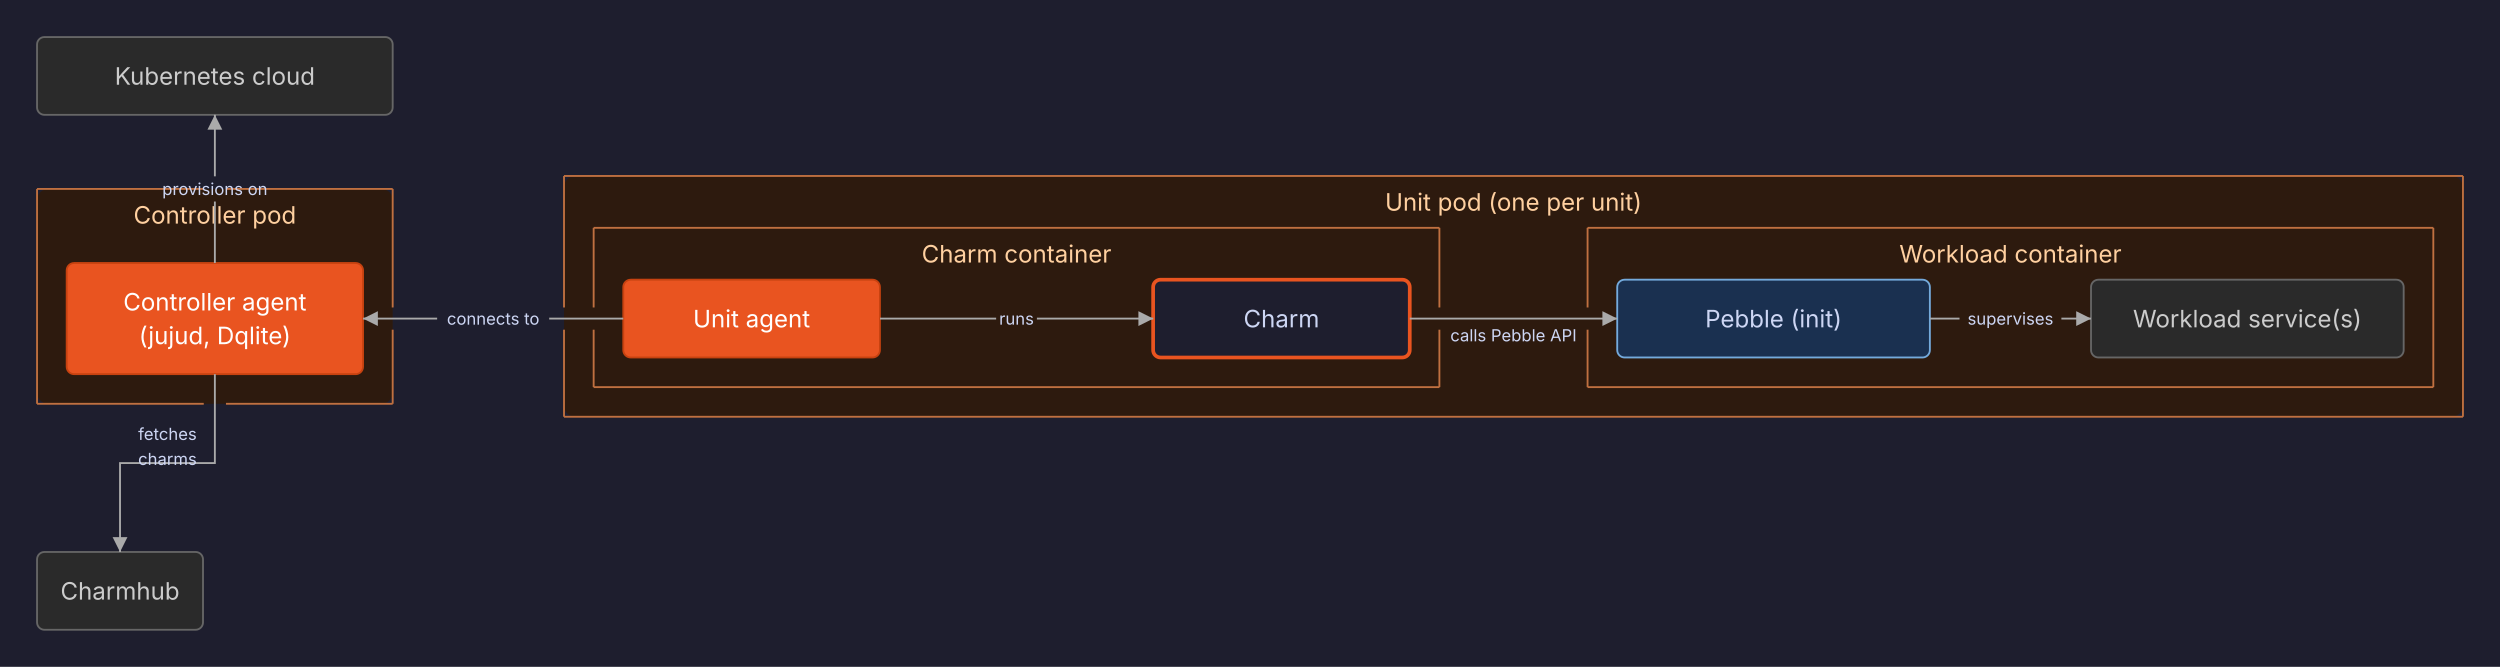
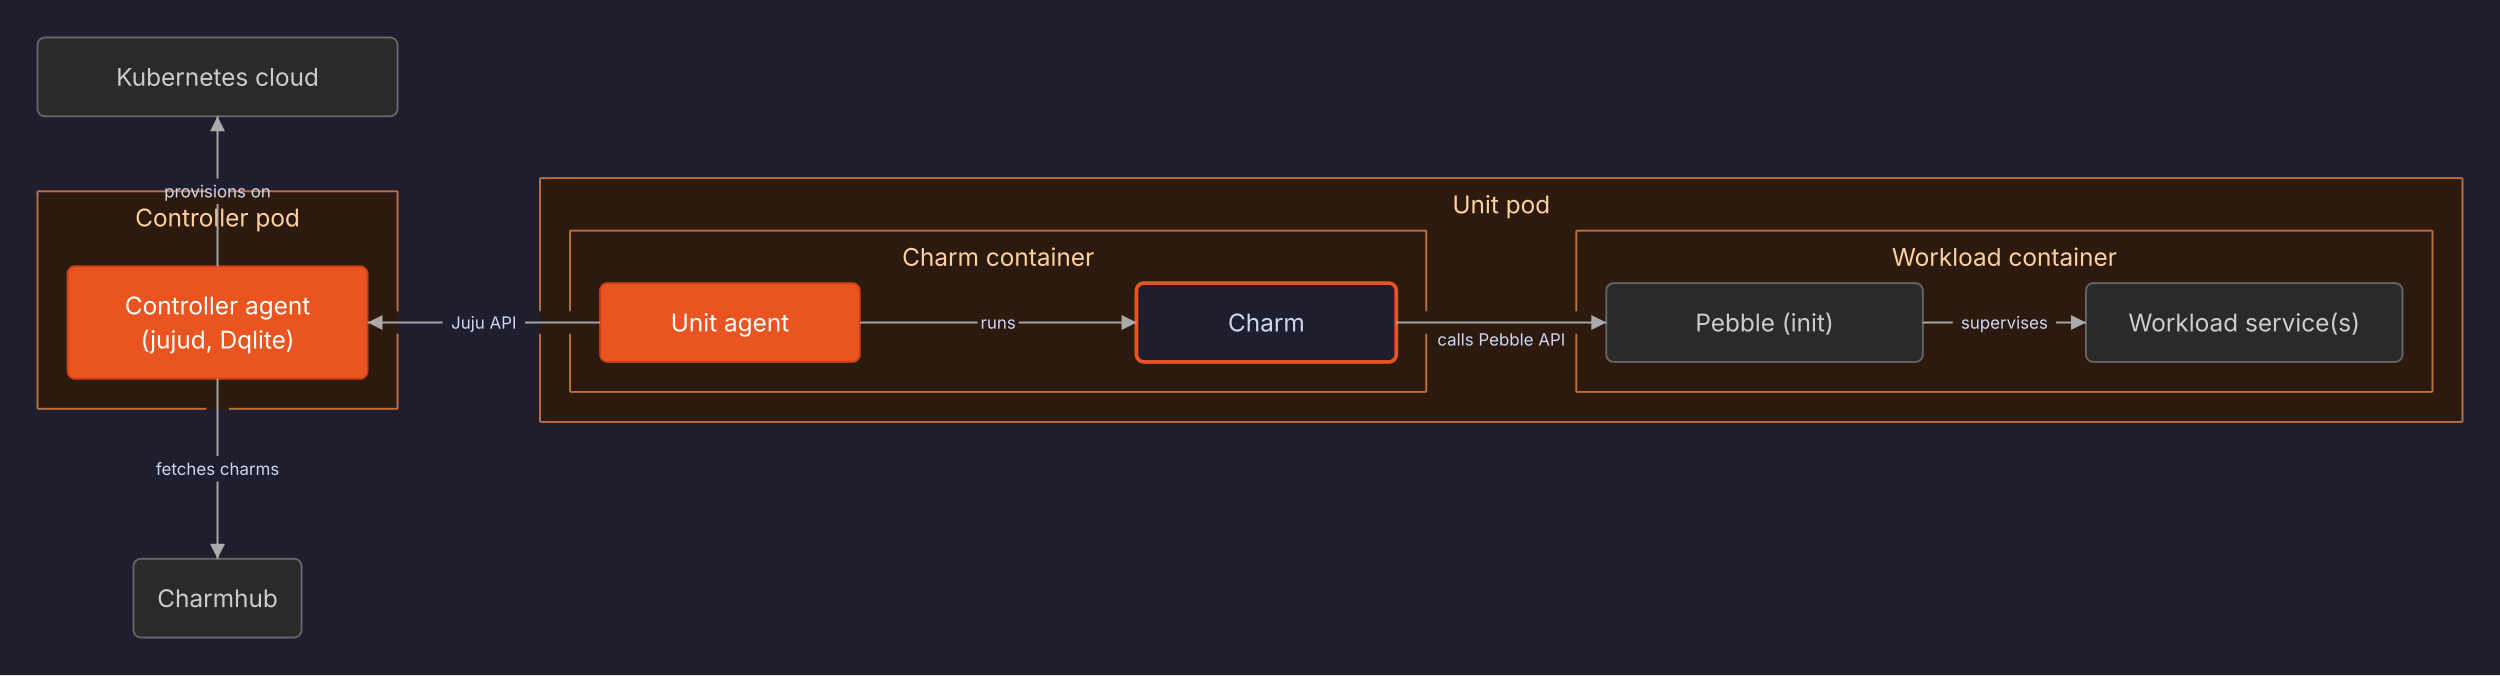
- <svg xmlns="http://www.w3.org/2000/svg" width="1349.7" height="360.0" viewBox="0 0 1349.7 360.0">
+ <svg xmlns="http://www.w3.org/2000/svg" width="1333.2" height="360.0" viewBox="0 0 1333.2 360.0">
  <defs>
    <marker markerWidth="8" markerHeight="8" viewBox="0 0 8 8" orient="auto" id="arrow" refX="8" refY="4.0">
      <path d="M0,0 L8,4.0 L0,8 Z" fill="#AAAAAA" />
    </marker>
  </defs>
-   <rect x="0" y="0" width="1349.7" height="360.0" fill="#1E1E2E" />
+   <rect x="0" y="0" width="1333.2" height="360.0" fill="#1E1E2E" />
  <g id="ggarch-nodes">
    <rect x="20.0" y="102.0" width="192.0" height="116.0" fill="#2D1A0E" stroke="none" rx="6" ry="6" />
    <path d="M20.0,102.0 L110.0,102.0" stroke="#C07040" stroke-width="1" fill="none" />
    <path d="M122.0,102.0 L212.0,102.0" stroke="#C07040" stroke-width="1" fill="none" />
    <path d="M20.0,218.0 L110.0,218.0" stroke="#C07040" stroke-width="1" fill="none" />
    <path d="M122.0,218.0 L212.0,218.0" stroke="#C07040" stroke-width="1" fill="none" />
    <path d="M20.0,102.0 L20.0,218.0" stroke="#C07040" stroke-width="1" fill="none" />
    <path d="M212.0,102.0 L212.0,166.0" stroke="#C07040" stroke-width="1" fill="none" />
    <path d="M212.0,178.0 L212.0,218.0" stroke="#C07040" stroke-width="1" fill="none" />
    <text x="116.0" y="116.0" font-size="13" font-family="'Ubuntu Sans', Ubuntu, system-ui, -apple-system, sans-serif" fill="#FFD0A0" text-anchor="middle" dominant-baseline="central">Controller pod</text>
    <rect x="36.0" y="142.0" width="160.0" height="60.0" fill="#E95420" stroke="#C74210" stroke-width="1" rx="4" ry="4" />
    <text x="116.0" y="162.9" font-size="13" font-family="'Ubuntu Sans', Ubuntu, system-ui, -apple-system, sans-serif" fill="#FFFFFF" text-anchor="middle" dominant-baseline="central">Controller agent</text>
    <text x="116.0" y="181.1" font-size="13" font-family="'Ubuntu Sans', Ubuntu, system-ui, -apple-system, sans-serif" fill="#FFFFFF" text-anchor="middle" dominant-baseline="central">(jujud, Dqlite)</text>
-     <rect x="304.5" y="95.0" width="1025.2" height="130.0" fill="#2D1A0E" stroke="none" rx="6" ry="6" />
-     <path d="M304.5,95.0 L1329.7,95.0" stroke="#C07040" stroke-width="1" fill="none" />
-     <path d="M304.5,225.0 L1329.7,225.0" stroke="#C07040" stroke-width="1" fill="none" />
-     <path d="M304.5,95.0 L304.5,166.0" stroke="#C07040" stroke-width="1" fill="none" />
-     <path d="M304.5,178.0 L304.5,225.0" stroke="#C07040" stroke-width="1" fill="none" />
-     <path d="M1329.7,95.0 L1329.7,225.0" stroke="#C07040" stroke-width="1" fill="none" />
-     <text x="817.1" y="109.0" font-size="13" font-family="'Ubuntu Sans', Ubuntu, system-ui, -apple-system, sans-serif" fill="#FFD0A0" text-anchor="middle" dominant-baseline="central">Unit pod (one per unit)</text>
-     <rect x="320.5" y="123.0" width="456.6" height="86.0" fill="#2D1A0E" stroke="none" rx="6" ry="6" />
-     <path d="M320.5,123.0 L777.1,123.0" stroke="#C07040" stroke-width="1" fill="none" />
-     <path d="M320.5,209.0 L777.1,209.0" stroke="#C07040" stroke-width="1" fill="none" />
-     <path d="M320.5,123.0 L320.5,166.0" stroke="#C07040" stroke-width="1" fill="none" />
-     <path d="M320.5,178.0 L320.5,209.0" stroke="#C07040" stroke-width="1" fill="none" />
-     <path d="M777.1,123.0 L777.1,166.0" stroke="#C07040" stroke-width="1" fill="none" />
-     <path d="M777.1,178.0 L777.1,209.0" stroke="#C07040" stroke-width="1" fill="none" />
-     <text x="548.8" y="137.0" font-size="13" font-family="'Ubuntu Sans', Ubuntu, system-ui, -apple-system, sans-serif" fill="#FFD0A0" text-anchor="middle" dominant-baseline="central">Charm container</text>
-     <rect x="336.5" y="151.0" width="138.55" height="42.0" fill="#E95420" stroke="#C74210" stroke-width="1" rx="4" ry="4" />
-     <text x="405.775" y="172.0" font-size="13" font-family="'Ubuntu Sans', Ubuntu, system-ui, -apple-system, sans-serif" fill="#FFFFFF" text-anchor="middle" dominant-baseline="central">Unit agent</text>
-     <rect x="622.55" y="151.0" width="138.55" height="42.0" fill="#1E1E2E" stroke="#E95420" stroke-width="2" rx="4" ry="4" />
-     <text x="691.825" y="172.0" font-size="13" font-family="'Ubuntu Sans', Ubuntu, system-ui, -apple-system, sans-serif" fill="#CDD6F4" text-anchor="middle" dominant-baseline="central">Charm</text>
-     <rect x="857.1" y="123.0" width="456.6" height="86.0" fill="#2D1A0E" stroke="none" rx="6" ry="6" />
-     <path d="M857.1,123.0 L1313.7,123.0" stroke="#C07040" stroke-width="1" fill="none" />
-     <path d="M857.1,209.0 L1313.7,209.0" stroke="#C07040" stroke-width="1" fill="none" />
-     <path d="M857.1,123.0 L857.1,166.0" stroke="#C07040" stroke-width="1" fill="none" />
-     <path d="M857.1,178.0 L857.1,209.0" stroke="#C07040" stroke-width="1" fill="none" />
-     <path d="M1313.7,123.0 L1313.7,209.0" stroke="#C07040" stroke-width="1" fill="none" />
-     <text x="1085.4" y="137.0" font-size="13" font-family="'Ubuntu Sans', Ubuntu, system-ui, -apple-system, sans-serif" fill="#FFD0A0" text-anchor="middle" dominant-baseline="central">Workload container</text>
-     <rect x="873.1" y="151.0" width="168.8" height="42.0" fill="#1A3050" stroke="#74AADC" stroke-width="1" rx="4" ry="4" />
-     <text x="957.5" y="172.0" font-size="13" font-family="'Ubuntu Sans', Ubuntu, system-ui, -apple-system, sans-serif" fill="#CDD6F4" text-anchor="middle" dominant-baseline="central">Pebble (init)</text>
-     <rect x="1128.9" y="151.0" width="168.8" height="42.0" fill="#2A2A2A" stroke="#666666" stroke-width="1" rx="4" ry="4" />
-     <text x="1213.3" y="172.0" font-size="13" font-family="'Ubuntu Sans', Ubuntu, system-ui, -apple-system, sans-serif" fill="#CCCCCC" text-anchor="middle" dominant-baseline="central">Workload service(s)</text>
+     <rect x="288.0" y="95.0" width="1025.2" height="130.0" fill="#2D1A0E" stroke="none" rx="6" ry="6" />
+     <path d="M288.0,95.0 L1313.2,95.0" stroke="#C07040" stroke-width="1" fill="none" />
+     <path d="M288.0,225.0 L1313.2,225.0" stroke="#C07040" stroke-width="1" fill="none" />
+     <path d="M288.0,95.0 L288.0,166.0" stroke="#C07040" stroke-width="1" fill="none" />
+     <path d="M288.0,178.0 L288.0,225.0" stroke="#C07040" stroke-width="1" fill="none" />
+     <path d="M1313.2,95.0 L1313.2,225.0" stroke="#C07040" stroke-width="1" fill="none" />
+     <text x="800.6" y="109.0" font-size="13" font-family="'Ubuntu Sans', Ubuntu, system-ui, -apple-system, sans-serif" fill="#FFD0A0" text-anchor="middle" dominant-baseline="central">Unit pod</text>
+     <rect x="304.0" y="123.0" width="456.6" height="86.0" fill="#2D1A0E" stroke="none" rx="6" ry="6" />
+     <path d="M304.0,123.0 L760.6,123.0" stroke="#C07040" stroke-width="1" fill="none" />
+     <path d="M304.0,209.0 L760.6,209.0" stroke="#C07040" stroke-width="1" fill="none" />
+     <path d="M304.0,123.0 L304.0,166.0" stroke="#C07040" stroke-width="1" fill="none" />
+     <path d="M304.0,178.0 L304.0,209.0" stroke="#C07040" stroke-width="1" fill="none" />
+     <path d="M760.6,123.0 L760.6,166.0" stroke="#C07040" stroke-width="1" fill="none" />
+     <path d="M760.6,178.0 L760.6,209.0" stroke="#C07040" stroke-width="1" fill="none" />
+     <text x="532.3" y="137.0" font-size="13" font-family="'Ubuntu Sans', Ubuntu, system-ui, -apple-system, sans-serif" fill="#FFD0A0" text-anchor="middle" dominant-baseline="central">Charm container</text>
+     <rect x="320.0" y="151.0" width="138.55" height="42.0" fill="#E95420" stroke="#C74210" stroke-width="1" rx="4" ry="4" />
+     <text x="389.275" y="172.0" font-size="13" font-family="'Ubuntu Sans', Ubuntu, system-ui, -apple-system, sans-serif" fill="#FFFFFF" text-anchor="middle" dominant-baseline="central">Unit agent</text>
+     <rect x="606.05" y="151.0" width="138.55" height="42.0" fill="#1E1E2E" stroke="#E95420" stroke-width="2" rx="4" ry="4" />
+     <text x="675.325" y="172.0" font-size="13" font-family="'Ubuntu Sans', Ubuntu, system-ui, -apple-system, sans-serif" fill="#CDD6F4" text-anchor="middle" dominant-baseline="central">Charm</text>
+     <rect x="840.6" y="123.0" width="456.6" height="86.0" fill="#2D1A0E" stroke="none" rx="6" ry="6" />
+     <path d="M840.6,123.0 L1297.2,123.0" stroke="#C07040" stroke-width="1" fill="none" />
+     <path d="M840.6,209.0 L1297.2,209.0" stroke="#C07040" stroke-width="1" fill="none" />
+     <path d="M840.6,123.0 L840.6,166.0" stroke="#C07040" stroke-width="1" fill="none" />
+     <path d="M840.6,178.0 L840.6,209.0" stroke="#C07040" stroke-width="1" fill="none" />
+     <path d="M1297.2,123.0 L1297.2,209.0" stroke="#C07040" stroke-width="1" fill="none" />
+     <text x="1068.9" y="137.0" font-size="13" font-family="'Ubuntu Sans', Ubuntu, system-ui, -apple-system, sans-serif" fill="#FFD0A0" text-anchor="middle" dominant-baseline="central">Workload container</text>
+     <rect x="856.6" y="151.0" width="168.8" height="42.0" fill="#2A2A2A" stroke="#666666" stroke-width="1" rx="4" ry="4" />
+     <text x="941.0" y="172.0" font-size="13" font-family="'Ubuntu Sans', Ubuntu, system-ui, -apple-system, sans-serif" fill="#CCCCCC" text-anchor="middle" dominant-baseline="central">Pebble (init)</text>
+     <rect x="1112.4" y="151.0" width="168.8" height="42.0" fill="#2A2A2A" stroke="#666666" stroke-width="1" rx="4" ry="4" />
+     <text x="1196.8" y="172.0" font-size="13" font-family="'Ubuntu Sans', Ubuntu, system-ui, -apple-system, sans-serif" fill="#CCCCCC" text-anchor="middle" dominant-baseline="central">Workload service(s)</text>
    <rect x="20.0" y="20.0" width="192.0" height="42.0" fill="#2A2A2A" stroke="#666666" stroke-width="1" rx="4" ry="4" />
    <text x="116.0" y="41.0" font-size="13" font-family="'Ubuntu Sans', Ubuntu, system-ui, -apple-system, sans-serif" fill="#CCCCCC" text-anchor="middle" dominant-baseline="central">Kubernetes cloud</text>
-     <rect x="20.0" y="298.0" width="89.6" height="42.0" fill="#2A2A2A" stroke="#666666" stroke-width="1" rx="4" ry="4" />
-     <text x="64.8" y="319.0" font-size="13" font-family="'Ubuntu Sans', Ubuntu, system-ui, -apple-system, sans-serif" fill="#CCCCCC" text-anchor="middle" dominant-baseline="central">Charmhub</text>
+     <rect x="71.2" y="298.0" width="89.6" height="42.0" fill="#2A2A2A" stroke="#666666" stroke-width="1" rx="4" ry="4" />
+     <text x="116.0" y="319.0" font-size="13" font-family="'Ubuntu Sans', Ubuntu, system-ui, -apple-system, sans-serif" fill="#CCCCCC" text-anchor="middle" dominant-baseline="central">Charmhub</text>
  </g>
  <g id="ggarch-edges">
    <path d="M 116.0 142.0 L 116.0 108.8" fill="none" stroke="#AAAAAA" stroke-width="1" />
    <path d="M 116.0 95.2 L 116.0 62.0" fill="none" stroke="#AAAAAA" stroke-width="1" marker-end="url(#arrow)" />
    <text x="116.0" y="102.0" font-size="9" font-family="'Ubuntu Sans', Ubuntu, system-ui, -apple-system, sans-serif" fill="#CDD6F4" text-anchor="middle" dominant-baseline="central">provisions on</text>
-     <path d="M 336.5 172.0 L 296.5 172.0" fill="none" stroke="#AAAAAA" stroke-width="1" />
+     <path d="M 320.0 172.0 L 280.0 172.0" fill="none" stroke="#AAAAAA" stroke-width="1" />
    <path d="M 236.0 172.0 L 196.0 172.0" fill="none" stroke="#AAAAAA" stroke-width="1" marker-end="url(#arrow)" />
-     <text x="266.25" y="172.0" font-size="9" font-family="'Ubuntu Sans', Ubuntu, system-ui, -apple-system, sans-serif" fill="#CDD6F4" text-anchor="middle" dominant-baseline="central">connects to</text>
-     <path d="M 116.0 202.0 L 116.0 250.0 L 64.8 250.0 L 64.8 298.0" fill="none" stroke="#AAAAAA" stroke-width="1" marker-end="url(#arrow)" />
-     <text x="90.4" y="234.25" font-size="9" font-family="'Ubuntu Sans', Ubuntu, system-ui, -apple-system, sans-serif" fill="#CDD6F4" text-anchor="middle" dominant-baseline="central">fetches</text>
-     <text x="90.4" y="247.75" font-size="9" font-family="'Ubuntu Sans', Ubuntu, system-ui, -apple-system, sans-serif" fill="#CDD6F4" text-anchor="middle" dominant-baseline="central">charms</text>
-     <path d="M 761.1 172.0 L 873.1 172.0" fill="none" stroke="#AAAAAA" stroke-width="1" marker-end="url(#arrow)" />
-     <text x="817.1" y="181.0" font-size="9" font-family="'Ubuntu Sans', Ubuntu, system-ui, -apple-system, sans-serif" fill="#CDD6F4" text-anchor="middle" dominant-baseline="central">calls Pebble API</text>
-     <path d="M 1041.9 172.0 L 1057.9 172.0" fill="none" stroke="#AAAAAA" stroke-width="1" />
-     <path d="M 1112.9 172.0 L 1128.9 172.0" fill="none" stroke="#AAAAAA" stroke-width="1" marker-end="url(#arrow)" />
-     <text x="1085.4" y="172.0" font-size="9" font-family="'Ubuntu Sans', Ubuntu, system-ui, -apple-system, sans-serif" fill="#CDD6F4" text-anchor="middle" dominant-baseline="central">supervises</text>
-     <path d="M 475.1 172.0 L 537.8 172.0" fill="none" stroke="#AAAAAA" stroke-width="1" />
-     <path d="M 559.8 172.0 L 622.6 172.0" fill="none" stroke="#AAAAAA" stroke-width="1" marker-end="url(#arrow)" />
-     <text x="548.8" y="172.0" font-size="9" font-family="'Ubuntu Sans', Ubuntu, system-ui, -apple-system, sans-serif" fill="#CDD6F4" text-anchor="middle" dominant-baseline="central">runs</text>
+     <text x="258.0" y="172.0" font-size="9" font-family="'Ubuntu Sans', Ubuntu, system-ui, -apple-system, sans-serif" fill="#CDD6F4" text-anchor="middle" dominant-baseline="central">Juju API</text>
+     <path d="M 116.0 202.0 L 116.0 243.2" fill="none" stroke="#AAAAAA" stroke-width="1" />
+     <path d="M 116.0 256.8 L 116.0 298.0" fill="none" stroke="#AAAAAA" stroke-width="1" marker-end="url(#arrow)" />
+     <text x="116.0" y="250.0" font-size="9" font-family="'Ubuntu Sans', Ubuntu, system-ui, -apple-system, sans-serif" fill="#CDD6F4" text-anchor="middle" dominant-baseline="central">fetches charms</text>
+     <path d="M 744.6 172.0 L 856.6 172.0" fill="none" stroke="#AAAAAA" stroke-width="1" marker-end="url(#arrow)" />
+     <text x="800.6" y="181.0" font-size="9" font-family="'Ubuntu Sans', Ubuntu, system-ui, -apple-system, sans-serif" fill="#CDD6F4" text-anchor="middle" dominant-baseline="central">calls Pebble API</text>
+     <path d="M 1025.4 172.0 L 1041.4 172.0" fill="none" stroke="#AAAAAA" stroke-width="1" />
+     <path d="M 1096.4 172.0 L 1112.4 172.0" fill="none" stroke="#AAAAAA" stroke-width="1" marker-end="url(#arrow)" />
+     <text x="1068.9" y="172.0" font-size="9" font-family="'Ubuntu Sans', Ubuntu, system-ui, -apple-system, sans-serif" fill="#CDD6F4" text-anchor="middle" dominant-baseline="central">supervises</text>
+     <path d="M 458.6 172.0 L 521.3 172.0" fill="none" stroke="#AAAAAA" stroke-width="1" />
+     <path d="M 543.3 172.0 L 606.1 172.0" fill="none" stroke="#AAAAAA" stroke-width="1" marker-end="url(#arrow)" />
+     <text x="532.3" y="172.0" font-size="9" font-family="'Ubuntu Sans', Ubuntu, system-ui, -apple-system, sans-serif" fill="#CDD6F4" text-anchor="middle" dominant-baseline="central">runs</text>
  </g>
  <g id="ggarch-annotations" />
</svg>
